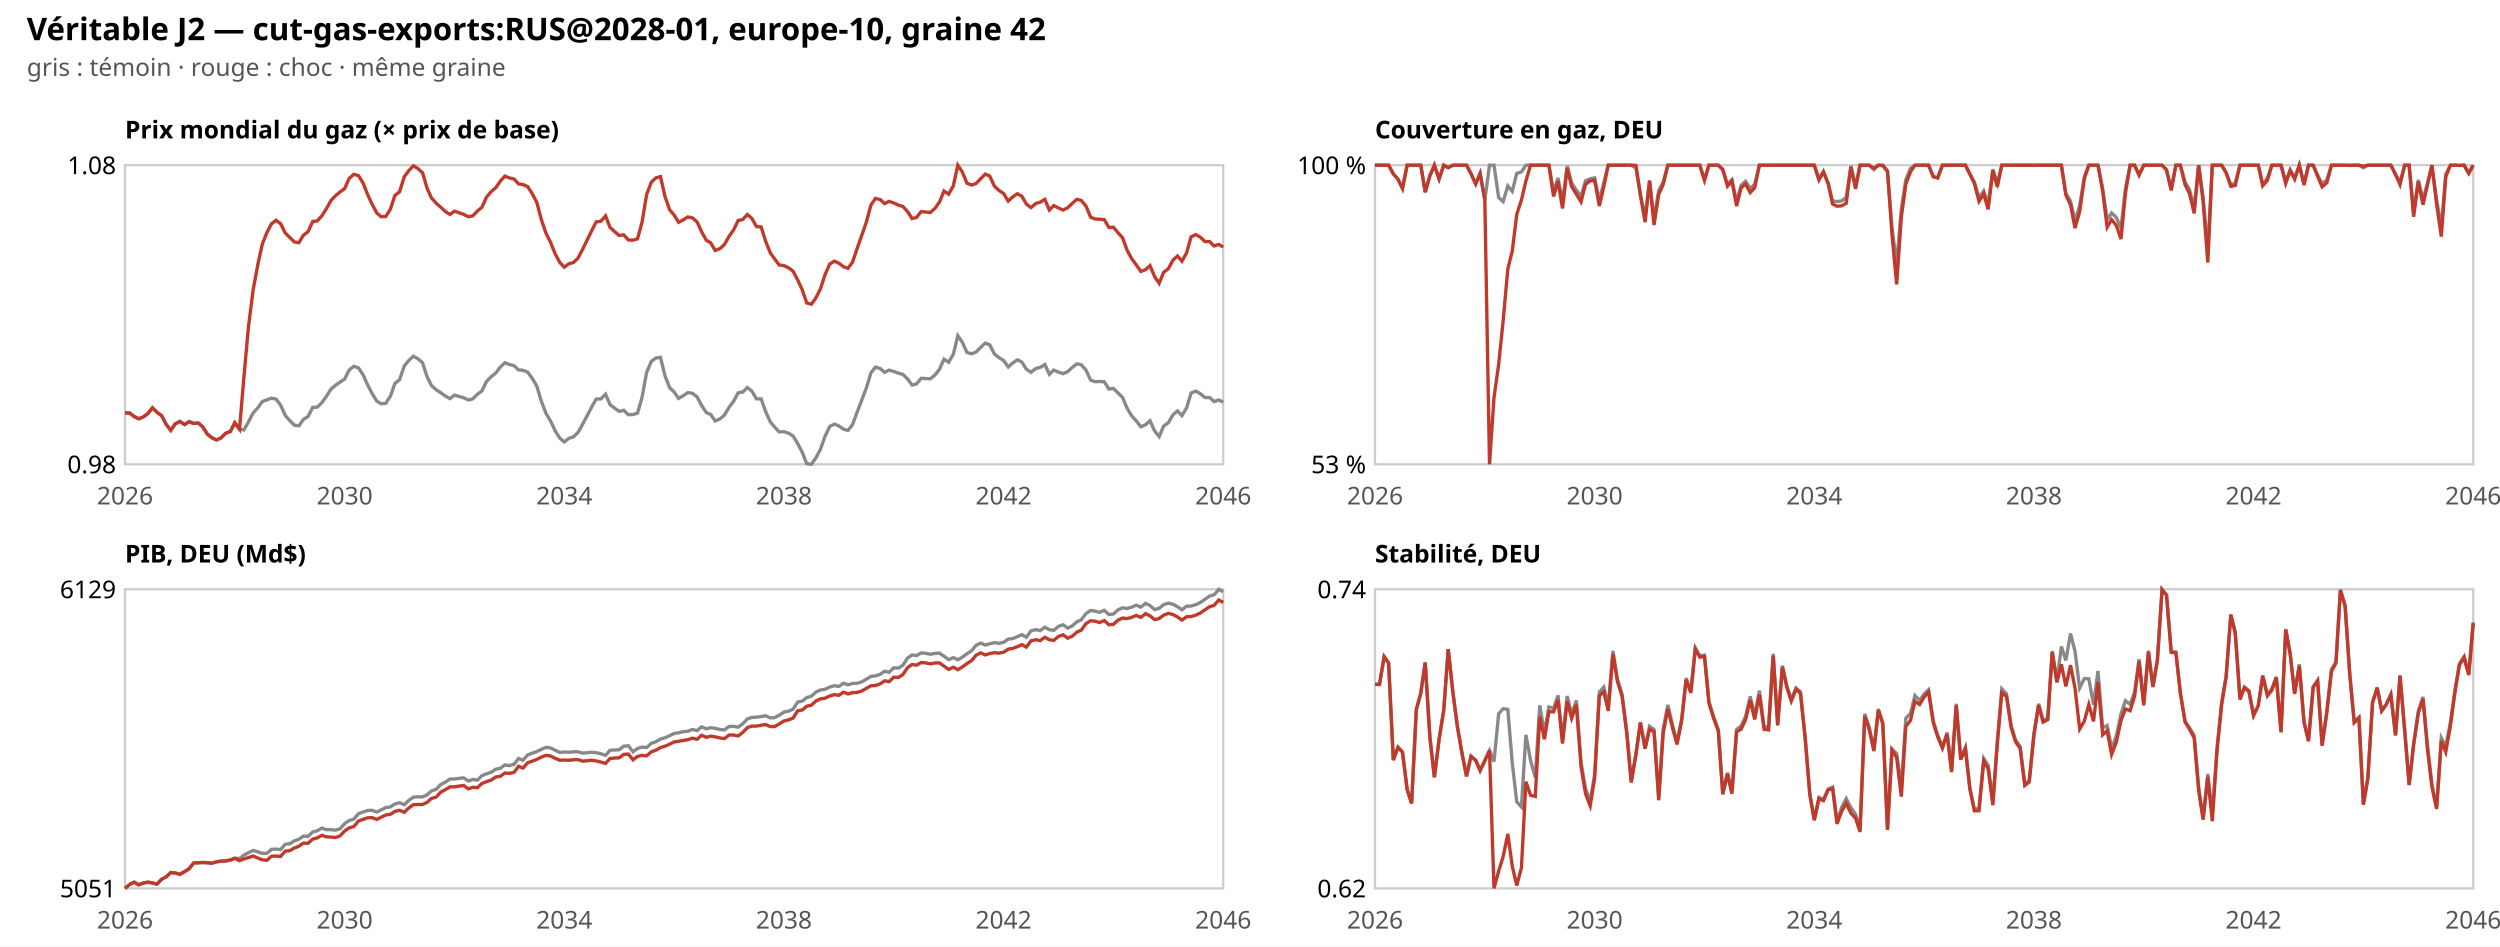
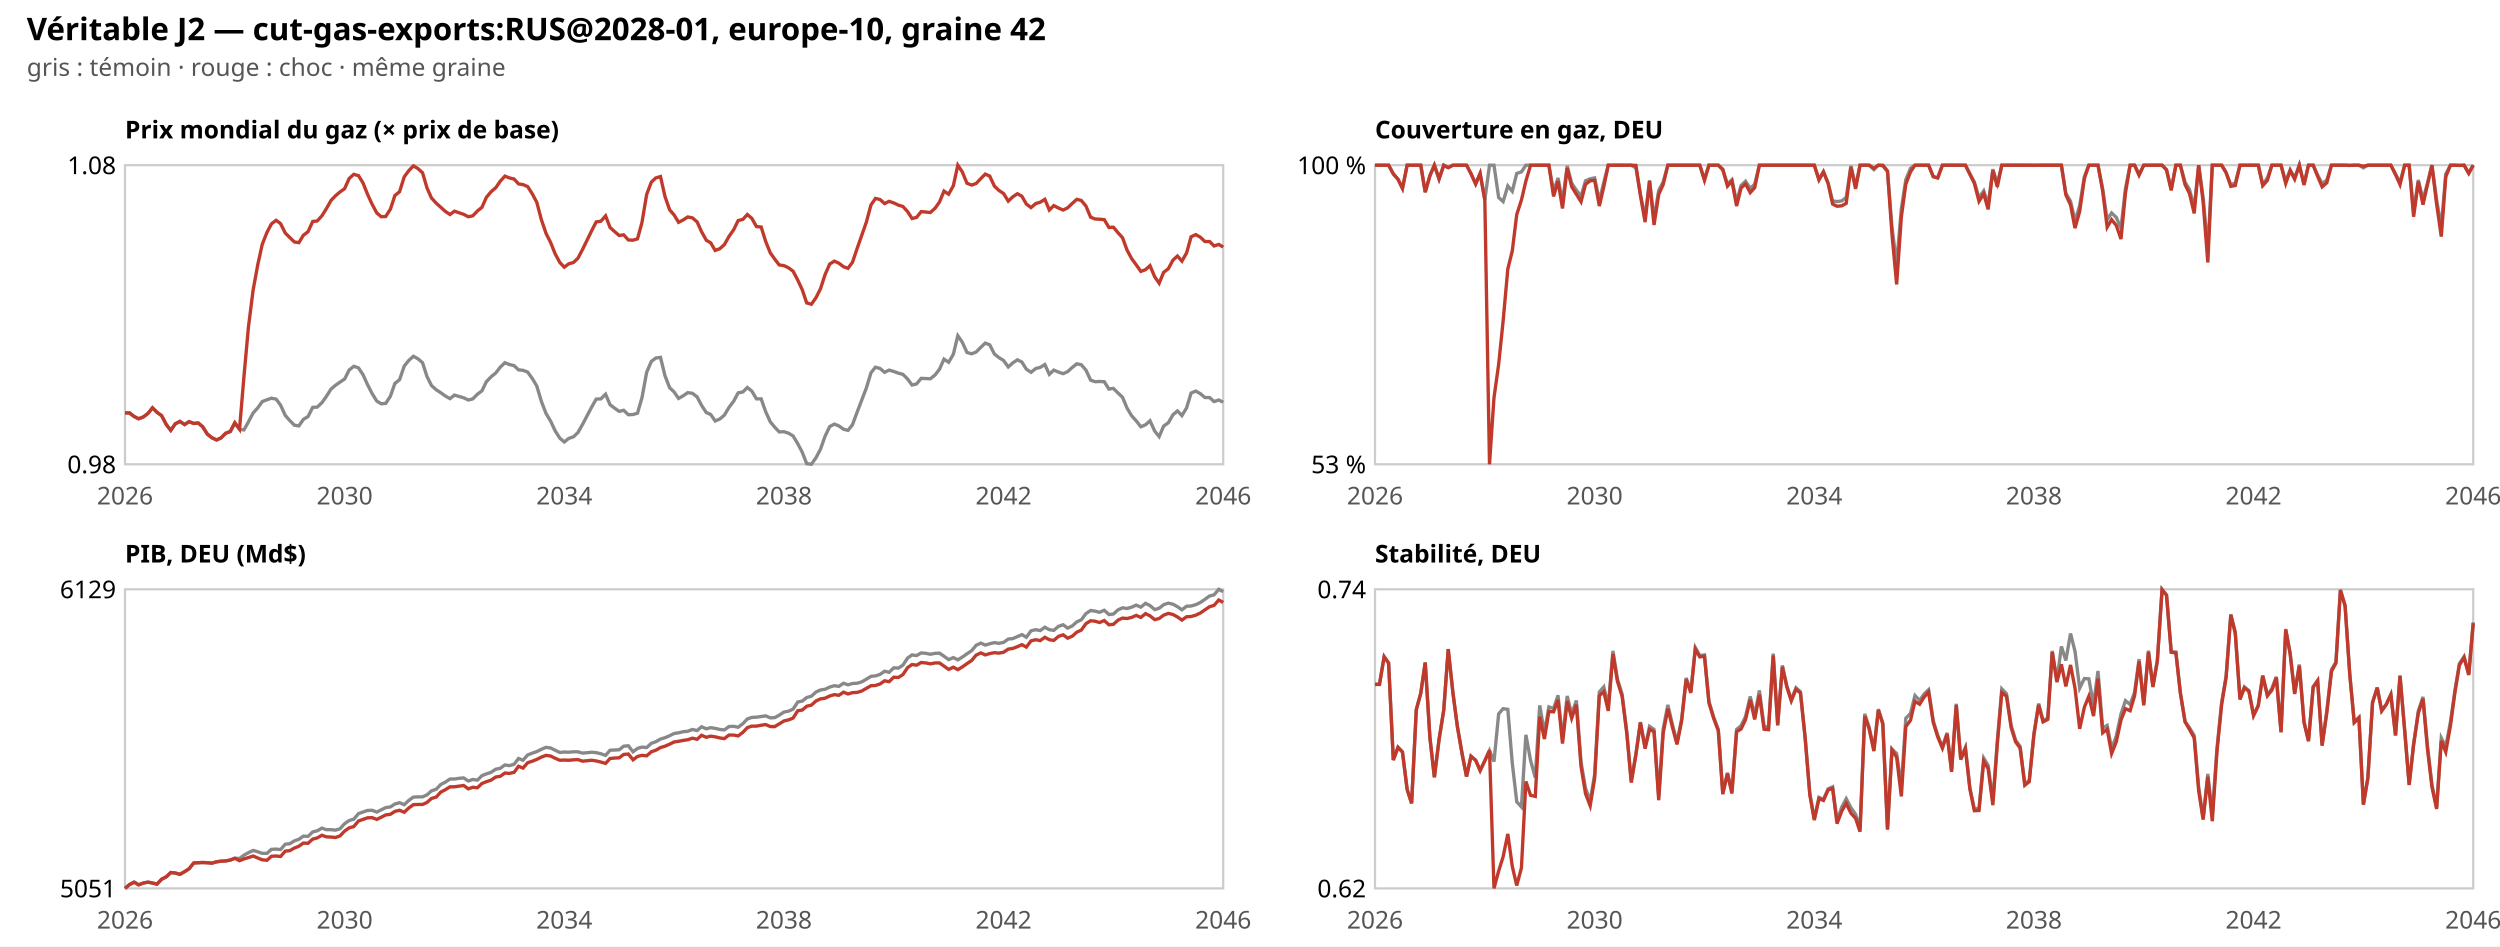
<svg xmlns="http://www.w3.org/2000/svg" width="1120" height="424" font-family="sans-serif" font-size="11">
  <rect width="100%" height="100%" fill="#ffffff" />
  <text x="12" y="18" font-size="14" font-weight="bold">Véritable J2 — cut-gas-exports:RUS@2028-01, europe-10, graine 42</text>
  <text x="12" y="34" fill="#555">gris : témoin · rouge : choc · même graine</text>
  <text x="56" y="62" font-weight="bold">Prix mondial du gaz (× prix de base)</text>
  <rect x="56" y="74" width="492" height="134" fill="none" stroke="#ccc" />
  <text x="52" y="78" text-anchor="end">1.08</text>
  <text x="52" y="212" text-anchor="end">0.98</text>
  <text x="56" y="226" text-anchor="middle" fill="#555">2026</text>
  <text x="154.4" y="226" text-anchor="middle" fill="#555">2030</text>
  <text x="252.8" y="226" text-anchor="middle" fill="#555">2034</text>
  <text x="351.2" y="226" text-anchor="middle" fill="#555">2038</text>
  <text x="449.6" y="226" text-anchor="middle" fill="#555">2042</text>
  <text x="548" y="226" text-anchor="middle" fill="#555">2046</text>
  <path d="M56.0,185.0L58.0,185.0L60.1,186.6L62.1,187.6L64.2,186.8L66.3,185.2L68.3,182.7L70.3,184.7L72.4,186.2L74.5,190.2L76.5,192.8L78.5,189.9L80.6,188.8L82.7,190.2L84.7,188.9L86.8,189.7L88.8,189.5L90.8,191.2L92.9,194.5L94.9,196.1L97.0,197.1L99.0,196.2L101.1,194.1L103.2,193.3L105.2,189.4L107.3,192.3L109.3,192.6L111.3,189.0L113.4,185.0L115.5,182.7L117.5,179.9L119.6,179.1L121.6,178.4L123.7,178.8L125.7,181.5L127.8,186.1L129.8,188.4L131.9,190.5L133.9,190.8L135.9,187.9L138.0,186.6L140.1,182.5L142.1,182.4L144.2,180.4L146.2,177.6L148.3,174.3L150.3,172.6L152.3,171.2L154.4,169.8L156.4,165.8L158.5,164.1L160.6,164.8L162.6,167.8L164.6,172.2L166.7,176.3L168.8,179.7L170.8,180.9L172.8,180.7L174.9,177.5L176.9,171.8L179.0,170.1L181.1,164.0L183.1,161.5L185.2,159.6L187.2,160.7L189.3,162.5L191.3,168.7L193.3,172.7L195.4,174.6L197.4,175.9L199.5,177.4L201.6,178.6L203.6,177.0L205.6,177.6L207.7,178.2L209.8,179.2L211.8,178.7L213.9,176.6L215.9,175.1L217.9,171.0L220.0,168.8L222.1,167.1L224.1,164.5L226.2,162.5L228.2,163.3L230.3,163.8L232.3,165.7L234.3,165.9L236.4,166.7L238.5,169.6L240.5,173.0L242.5,179.7L244.6,185.2L246.7,188.7L248.7,193.0L250.8,196.3L252.8,198.0L254.8,196.4L256.9,195.7L258.9,193.8L261.0,190.1L263.1,186.1L265.1,182.3L267.1,178.8L269.2,178.7L271.3,176.6L273.3,181.3L275.4,182.9L277.4,184.3L279.4,183.8L281.5,185.8L283.6,185.7L285.6,185.1L287.6,178.2L289.7,166.8L291.8,161.9L293.8,160.4L295.9,160.1L297.9,168.3L300.0,173.7L302.0,175.6L304.0,178.5L306.1,177.3L308.1,175.9L310.2,176.2L312.3,177.8L314.3,181.6L316.4,184.8L318.4,185.7L320.4,188.6L322.5,187.7L324.5,186.0L326.6,182.5L328.7,179.7L330.7,176.0L332.8,175.6L334.8,173.6L336.8,175.2L338.9,178.7L341.0,178.7L343.0,184.4L345.1,189.0L347.1,191.4L349.1,193.5L351.2,193.4L353.3,194.1L355.3,195.3L357.4,198.8L359.4,202.6L361.4,207.7L363.5,208.0L365.6,205.0L367.6,201.2L369.6,195.5L371.7,191.1L373.8,190.0L375.8,190.8L377.9,192.3L379.9,192.8L381.9,190.3L384.0,184.6L386.0,179.4L388.1,173.9L390.2,167.0L392.2,164.5L394.3,165.1L396.3,166.8L398.3,165.8L400.4,166.4L402.5,167.2L404.5,167.7L406.6,169.8L408.6,172.5L410.6,172.0L412.7,169.5L414.8,169.6L416.8,169.7L418.9,168.0L420.9,165.4L422.9,160.9L425.0,162.3L427.1,158.7L429.1,150.4L431.1,153.3L433.2,157.9L435.3,158.5L437.3,157.7L439.4,155.6L441.4,153.7L443.4,154.5L445.5,158.6L447.5,160.2L449.6,161.5L451.7,164.4L453.7,162.6L455.8,161.2L457.8,162.2L459.8,165.4L461.9,166.8L464.0,165.1L466.0,164.6L468.1,163.3L470.1,167.7L472.1,165.8L474.2,166.7L476.3,167.4L478.3,166.5L480.4,164.6L482.4,163.0L484.4,163.4L486.5,165.8L488.6,170.3L490.6,171.0L492.6,170.9L494.7,171.0L496.8,174.3L498.8,174.0L500.9,176.1L502.9,178.0L504.9,182.8L507.0,186.3L509.0,188.5L511.1,191.2L513.2,190.3L515.2,188.5L517.3,193.1L519.3,195.6L521.3,190.9L523.4,189.4L525.5,185.8L527.5,184.1L529.5,186.2L531.6,182.7L533.6,176.1L535.7,175.2L537.8,176.4L539.8,178.1L541.9,178.1L543.9,179.9L546.0,179.2L548.0,180.2" fill="none" stroke="#888" stroke-width="1.5" />
  <path d="M56.0,185.0L58.0,185.0L60.1,186.6L62.1,187.6L64.2,186.8L66.3,185.2L68.3,182.7L70.3,184.7L72.4,186.2L74.5,190.2L76.5,192.8L78.5,189.9L80.6,188.8L82.7,190.2L84.7,188.9L86.8,189.7L88.8,189.5L90.8,191.2L92.9,194.5L94.9,196.1L97.0,197.1L99.0,196.2L101.1,194.1L103.2,193.3L105.2,189.4L107.3,192.3L109.3,168.6L111.3,146.5L113.4,129.9L115.5,118.5L117.5,109.4L119.6,104.1L121.6,100.3L123.7,98.7L125.7,100.2L127.8,104.4L129.8,106.4L131.9,108.4L133.9,108.7L135.9,105.4L138.0,103.8L140.1,99.2L142.1,99.0L144.2,96.7L146.2,93.5L148.3,89.8L150.3,87.7L152.3,86.0L154.4,84.5L156.4,80.0L158.5,78.1L160.6,78.7L162.6,81.9L164.6,86.9L166.7,91.5L168.8,95.4L170.8,97.1L172.8,97.0L174.9,93.7L176.9,87.6L179.0,85.9L181.1,79.2L183.1,76.5L185.2,74.3L187.2,75.5L189.3,77.4L191.3,84.2L193.3,88.7L195.4,91.0L197.4,92.8L199.5,94.7L201.6,96.1L203.6,94.6L205.6,95.3L207.7,96.0L209.8,97.1L211.8,96.7L213.9,94.5L215.9,92.9L217.9,88.4L220.0,85.9L222.1,84.1L224.1,81.2L226.2,78.9L228.2,79.7L230.3,80.2L232.3,82.4L234.3,82.7L236.4,83.6L238.5,86.9L240.5,90.7L242.5,98.3L244.6,104.5L246.7,108.7L248.7,113.7L250.8,117.6L252.8,119.7L254.8,118.2L256.9,117.6L258.9,115.7L261.0,111.7L263.1,107.4L265.1,103.3L267.1,99.4L269.2,99.1L271.3,96.7L273.3,101.9L275.4,103.8L277.4,105.5L279.4,105.2L281.5,107.5L283.6,107.6L285.6,107.0L287.6,99.7L289.7,87.1L291.8,81.6L293.8,79.7L295.9,79.1L297.9,88.0L300.0,94.0L302.0,96.3L304.0,99.6L306.1,98.5L308.1,97.2L310.2,97.6L312.3,99.4L314.3,103.8L316.4,107.6L318.4,108.8L320.4,112.2L322.5,111.4L324.5,109.6L326.6,105.9L328.7,102.9L330.7,98.8L332.8,98.3L334.8,96.1L336.8,97.8L338.9,101.5L341.0,101.7L343.0,108.1L345.1,113.3L347.1,116.1L349.1,118.7L351.2,119.0L353.3,120.0L355.3,121.5L357.4,125.5L359.4,129.8L361.4,135.7L363.5,136.3L365.6,133.3L367.6,129.3L369.6,123.1L371.7,118.3L373.8,117.0L375.8,117.9L377.9,119.5L379.9,120.2L381.9,117.5L384.0,111.3L386.0,105.6L388.1,99.6L390.2,91.8L392.2,88.9L394.3,89.4L396.3,91.2L398.3,90.2L400.4,90.9L402.5,91.9L404.5,92.5L406.6,94.8L408.6,97.9L410.6,97.4L412.7,94.8L414.8,95.0L416.8,95.2L418.9,93.3L420.9,90.5L422.9,85.6L425.0,87.0L427.1,83.2L429.1,74.0L431.1,77.0L433.2,82.1L435.3,82.9L437.3,82.2L439.4,80.0L441.4,78.0L443.4,78.9L445.5,83.4L447.5,85.3L449.6,86.7L451.7,90.1L453.7,88.2L455.8,86.8L457.8,87.9L459.8,91.4L461.9,93.0L464.0,91.2L466.0,90.6L468.1,89.3L470.1,94.1L472.1,92.1L474.2,93.2L476.3,94.1L478.3,93.1L480.4,91.1L482.4,89.3L484.4,89.8L486.5,92.3L488.6,97.3L490.6,98.1L492.6,98.2L494.7,98.4L496.8,101.9L498.8,101.8L500.9,104.3L502.9,106.5L504.9,112.0L507.0,115.9L509.0,118.6L511.1,121.6L513.2,120.8L515.2,119.0L517.3,124.0L519.3,126.9L521.3,122.0L523.4,120.4L525.5,116.5L527.5,114.7L529.5,117.0L531.6,113.3L533.6,106.1L535.7,105.1L537.8,106.3L539.8,108.2L541.9,108.2L543.9,110.2L546.0,109.5L548.0,110.7" fill="none" stroke="#c0392b" stroke-width="1.5" />
  <text x="616" y="62" font-weight="bold">Couverture en gaz, DEU</text>
  <rect x="616" y="74" width="492" height="134" fill="none" stroke="#ccc" />
  <text x="612" y="78" text-anchor="end">100 %</text>
  <text x="612" y="212" text-anchor="end">53 %</text>
  <text x="616" y="226" text-anchor="middle" fill="#555">2026</text>
  <text x="714.4" y="226" text-anchor="middle" fill="#555">2030</text>
  <text x="812.8" y="226" text-anchor="middle" fill="#555">2034</text>
  <text x="911.2" y="226" text-anchor="middle" fill="#555">2038</text>
  <text x="1009.6" y="226" text-anchor="middle" fill="#555">2042</text>
  <text x="1108" y="226" text-anchor="middle" fill="#555">2046</text>
  <path d="M616.0,74.0L618.0,74.0L620.1,74.0L622.1,74.0L624.2,77.9L626.3,80.3L628.3,84.4L630.4,74.0L632.4,74.0L634.5,74.0L636.5,74.0L638.5,86.1L640.6,78.7L642.6,74.0L644.7,80.2L646.8,74.0L648.8,75.1L650.9,74.0L652.9,74.0L655.0,74.0L657.0,74.0L659.0,77.8L661.1,82.4L663.1,77.7L665.2,89.6L667.3,74.0L669.3,74.0L671.4,88.5L673.4,90.3L675.5,83.3L677.5,85.7L679.5,77.7L681.6,77.0L683.6,74.0L685.7,74.0L687.8,74.0L689.8,74.0L691.9,74.0L693.9,74.0L696.0,85.8L698.0,79.7L700.0,90.5L702.1,74.3L704.1,82.0L706.2,85.2L708.3,87.9L710.3,81.0L712.4,80.1L714.4,79.7L716.5,89.9L718.5,81.7L720.5,74.0L722.6,74.0L724.6,74.0L726.7,74.0L728.8,74.0L730.8,74.0L732.9,75.3L734.9,87.0L737.0,97.3L739.0,80.8L741.0,98.1L743.1,85.3L745.1,81.5L747.2,74.0L749.3,74.0L751.3,74.0L753.4,74.0L755.4,74.0L757.5,74.0L759.5,74.0L761.5,74.0L763.6,80.3L765.6,74.0L767.7,74.0L769.8,74.0L771.8,76.2L773.9,82.4L775.9,80.5L778.0,90.4L780.0,83.1L782.0,81.2L784.1,84.4L786.1,82.5L788.2,74.0L790.3,74.0L792.3,74.0L794.4,74.0L796.4,74.0L798.5,74.0L800.5,74.0L802.5,74.0L804.6,74.0L806.6,74.0L808.7,74.0L810.8,74.0L812.8,74.0L814.9,80.6L816.9,77.1L819.0,82.0L821.0,90.0L823.0,90.3L825.1,90.0L827.1,88.4L829.2,74.3L831.3,83.4L833.3,74.0L835.4,74.0L837.4,74.0L839.5,76.0L841.5,74.0L843.5,74.3L845.6,76.9L847.6,101.7L849.7,118.4L851.8,93.5L853.8,80.5L855.9,75.4L857.9,74.0L860.0,74.0L862.0,74.0L864.0,74.0L866.1,79.2L868.1,79.7L870.2,74.0L872.3,74.0L874.3,74.0L876.4,74.0L878.4,74.0L880.5,74.0L882.5,77.8L884.5,81.5L886.6,88.6L888.7,85.5L890.7,91.5L892.8,75.8L894.8,82.3L896.8,74.0L898.9,74.0L901.0,74.0L903.0,74.0L905.0,74.0L907.1,74.0L909.1,74.0L911.2,74.1L913.3,74.0L915.3,74.0L917.4,74.0L919.4,74.0L921.5,74.0L923.5,74.0L925.5,86.6L927.6,90.1L929.6,98.9L931.7,92.1L933.8,79.1L935.8,74.0L937.9,74.0L939.9,74.0L942.0,84.6L944.0,98.4L946.0,95.4L948.1,97.4L950.2,102.2L952.2,84.4L954.3,74.0L956.3,74.0L958.3,78.2L960.4,74.0L962.5,74.0L964.5,74.0L966.5,74.0L968.6,74.0L970.6,76.1L972.7,84.7L974.8,74.0L976.8,74.0L978.9,81.6L980.9,84.9L983.0,92.9L985.0,74.0L987.0,88.5L989.1,111.8L991.1,74.0L993.2,74.0L995.3,74.0L997.3,77.5L999.4,82.7L1001.4,82.0L1003.5,74.0L1005.5,74.0L1007.5,74.0L1009.6,74.0L1011.7,74.0L1013.7,82.6L1015.8,79.7L1017.8,74.0L1019.8,74.0L1021.9,74.0L1024.0,81.3L1026.0,76.1L1028.0,79.6L1030.1,74.0L1032.2,82.4L1034.2,74.0L1036.3,74.0L1038.3,78.4L1040.3,82.2L1042.4,80.7L1044.5,74.0L1046.5,74.0L1048.5,74.0L1050.6,74.0L1052.7,74.1L1054.7,74.0L1056.8,74.0L1058.8,75.2L1060.8,74.0L1062.9,74.0L1065.0,74.0L1067.0,74.0L1069.0,74.0L1071.1,74.0L1073.2,78.0L1075.2,81.7L1077.3,74.0L1079.3,74.0L1081.3,94.8L1083.4,80.6L1085.5,89.4L1087.5,82.0L1089.5,74.0L1091.6,89.5L1093.7,101.9L1095.7,78.0L1097.8,74.0L1099.8,74.0L1101.8,74.1L1103.9,74.0L1106.0,77.5L1108.0,74.0" fill="none" stroke="#888" stroke-width="1.5" />
  <path d="M616.0,74.0L618.0,74.0L620.1,74.0L622.1,74.0L624.2,77.9L626.3,80.3L628.3,84.4L630.4,74.0L632.4,74.0L634.5,74.0L636.5,74.0L638.5,86.1L640.6,78.7L642.6,74.0L644.7,80.2L646.8,74.0L648.8,75.1L650.9,74.0L652.9,74.0L655.0,74.0L657.0,74.0L659.0,77.8L661.1,82.4L663.1,77.7L665.2,89.6L667.3,208.0L669.3,178.2L671.4,163.2L673.4,143.8L675.5,120.5L677.5,112.4L679.5,96.1L681.6,89.6L683.6,81.1L685.7,74.0L687.8,74.0L689.8,74.0L691.9,74.0L693.9,74.0L696.0,88.0L698.0,81.1L700.0,93.4L702.1,75.3L704.1,83.6L706.2,87.0L708.3,90.4L710.3,82.6L712.4,81.0L714.4,80.8L716.5,92.3L718.5,83.6L720.5,74.0L722.6,74.0L724.6,74.0L726.7,74.0L728.8,74.0L730.8,74.0L732.9,74.1L734.9,87.5L737.0,99.5L739.0,81.1L741.0,100.8L743.1,87.1L745.1,82.7L747.2,74.0L749.3,74.0L751.3,74.0L753.4,74.0L755.4,74.0L757.5,74.0L759.5,74.0L761.5,74.0L763.6,80.8L765.6,74.0L767.7,74.0L769.8,74.0L771.8,75.8L773.9,83.4L775.9,81.1L778.0,92.3L780.0,84.2L782.0,82.4L784.1,86.3L786.1,84.1L788.2,74.0L790.3,74.0L792.3,74.0L794.4,74.0L796.4,74.0L798.5,74.0L800.5,74.0L802.5,74.0L804.6,74.0L806.6,74.0L808.7,74.0L810.8,74.0L812.8,74.0L814.9,80.5L816.9,76.9L819.0,82.2L821.0,91.4L823.0,92.4L825.1,92.2L827.1,91.1L829.2,74.8L831.3,84.6L833.3,74.0L835.4,74.0L837.4,74.0L839.5,75.4L841.5,74.0L843.5,74.0L845.6,76.6L847.6,104.9L849.7,127.4L851.8,97.2L853.8,82.5L855.9,77.0L857.9,74.0L860.0,74.0L862.0,74.0L864.0,74.0L866.1,79.1L868.1,79.7L870.2,74.0L872.3,74.0L874.3,74.0L876.4,74.0L878.4,74.0L880.5,74.0L882.5,78.1L884.5,82.1L886.6,90.2L888.7,86.8L890.7,93.8L892.8,76.4L894.8,83.7L896.8,74.0L898.9,74.0L901.0,74.0L903.0,74.0L905.0,74.0L907.1,74.0L909.1,74.0L911.2,74.0L913.3,74.0L915.3,74.0L917.4,74.0L919.4,74.0L921.5,74.0L923.5,74.0L925.5,87.3L927.6,91.8L929.6,102.2L931.7,94.7L933.8,80.0L935.8,74.0L937.9,74.0L939.9,74.0L942.0,85.6L944.0,101.8L946.0,98.4L948.1,101.0L950.2,107.1L952.2,86.5L954.3,74.0L956.3,74.0L958.3,78.5L960.4,74.0L962.5,74.0L964.5,74.0L966.5,74.0L968.6,74.0L970.6,76.1L972.7,85.3L974.8,74.0L976.8,74.0L978.9,82.7L980.9,86.7L983.0,95.6L985.0,74.0L987.0,90.4L989.1,117.6L991.1,74.0L993.2,74.0L995.3,74.0L997.3,77.3L999.4,83.5L1001.4,83.1L1003.5,74.0L1005.5,74.0L1007.5,74.0L1009.6,74.0L1011.7,74.0L1013.7,83.2L1015.8,80.8L1017.8,74.0L1019.8,74.0L1021.9,74.0L1024.0,82.2L1026.0,76.4L1028.0,80.3L1030.1,74.0L1032.2,82.9L1034.2,74.0L1036.3,74.0L1038.3,79.0L1040.3,83.7L1042.4,81.9L1044.5,74.0L1046.5,74.0L1048.5,74.0L1050.6,74.0L1052.7,74.1L1054.7,74.0L1056.8,74.0L1058.8,74.5L1060.8,74.0L1062.9,74.0L1065.0,74.0L1067.0,74.0L1069.0,74.0L1071.1,74.0L1073.2,78.2L1075.2,82.7L1077.3,74.0L1079.3,74.0L1081.3,97.1L1083.4,81.4L1085.5,91.7L1087.5,82.8L1089.5,74.0L1091.6,91.4L1093.7,106.0L1095.7,79.2L1097.8,74.0L1099.8,74.0L1101.8,74.1L1103.9,74.0L1106.0,77.7L1108.0,74.0" fill="none" stroke="#c0392b" stroke-width="1.5" />
  <text x="56" y="252" font-weight="bold">PIB, DEU (Md$)</text>
  <rect x="56" y="264" width="492" height="134" fill="none" stroke="#ccc" />
  <text x="52" y="268" text-anchor="end">6129</text>
  <text x="52" y="402" text-anchor="end">5051</text>
  <text x="56" y="416" text-anchor="middle" fill="#555">2026</text>
  <text x="154.4" y="416" text-anchor="middle" fill="#555">2030</text>
  <text x="252.8" y="416" text-anchor="middle" fill="#555">2034</text>
  <text x="351.2" y="416" text-anchor="middle" fill="#555">2038</text>
  <text x="449.6" y="416" text-anchor="middle" fill="#555">2042</text>
  <text x="548" y="416" text-anchor="middle" fill="#555">2046</text>
  <path d="M56.0,398.0L58.0,396.3L60.1,395.2L62.1,396.4L64.2,395.6L66.3,395.2L68.3,395.6L70.3,396.1L72.4,393.9L74.5,392.8L76.5,390.9L78.5,391.1L80.6,391.7L82.7,390.5L84.7,389.2L86.8,386.6L88.8,386.5L90.8,386.4L92.9,386.5L94.9,386.7L97.0,386.1L99.0,385.8L101.1,385.7L103.2,385.3L105.2,384.5L107.3,384.6L109.3,383.1L111.3,382.0L113.4,381.0L115.5,381.6L117.5,382.3L119.6,382.3L121.6,380.5L123.7,380.4L125.7,380.6L127.8,378.2L129.8,378.0L131.9,376.7L133.9,376.0L135.9,374.6L138.0,374.7L140.1,372.7L142.1,372.2L144.2,371.0L146.2,371.7L148.3,371.7L150.3,371.9L152.3,371.3L154.4,369.0L156.4,367.6L158.5,367.0L160.6,364.5L162.6,363.8L164.6,363.1L166.7,363.0L168.8,363.8L170.8,362.8L172.8,361.8L174.9,361.5L176.9,360.2L179.0,359.6L181.1,360.5L183.1,358.6L185.2,357.1L187.2,357.0L189.3,357.0L191.3,356.1L193.3,354.3L195.4,353.6L197.4,351.5L199.5,350.4L201.6,349.0L203.6,349.0L205.6,348.7L207.7,348.5L209.8,349.9L211.8,349.2L213.9,349.5L215.9,347.5L217.9,346.7L220.0,346.0L222.1,344.6L224.1,344.2L226.2,342.7L228.2,343.0L230.3,342.4L232.3,339.8L234.3,340.6L236.4,338.2L238.5,337.4L240.5,336.7L242.5,335.7L244.6,334.8L246.7,335.1L248.7,336.1L250.8,337.1L252.8,336.9L254.8,337.0L256.9,336.8L258.9,336.8L261.0,337.4L263.1,337.2L265.1,337.0L267.1,337.2L269.2,337.7L271.3,338.4L273.3,336.1L275.4,336.0L277.4,335.9L279.4,334.3L281.5,334.1L283.6,336.8L285.6,335.3L287.6,334.7L289.7,334.9L291.8,333.0L293.8,332.3L295.9,331.1L297.9,330.5L300.0,329.6L302.0,328.6L304.0,328.3L306.1,327.8L308.1,327.6L310.2,326.8L312.3,327.3L314.3,325.6L316.4,326.5L318.4,326.0L320.4,326.3L322.5,326.8L324.5,327.0L326.6,325.5L328.7,325.4L330.7,325.8L332.8,324.2L334.8,322.1L336.8,321.4L338.9,321.3L341.0,321.0L343.0,320.7L345.1,321.6L347.1,321.5L349.1,320.4L351.2,319.0L353.3,318.6L355.3,317.7L357.4,314.5L359.4,314.1L361.4,312.5L363.5,311.9L365.6,310.0L367.6,309.1L369.6,308.8L371.7,307.8L373.8,307.2L375.8,307.5L377.9,306.1L379.9,306.8L381.9,306.2L384.0,306.1L386.0,305.5L388.1,304.3L390.2,303.0L392.2,302.8L394.3,302.1L396.3,300.7L398.3,301.2L400.4,299.2L402.5,299.3L404.5,298.0L406.6,294.8L408.6,293.4L410.6,293.7L412.7,292.5L414.8,292.7L416.8,293.1L418.9,292.7L420.9,292.6L422.9,294.0L425.0,295.5L427.1,294.6L429.1,295.6L431.1,294.4L433.2,292.9L435.3,291.5L437.3,289.1L439.4,288.1L441.4,289.0L443.4,288.4L445.5,287.9L447.5,288.2L449.6,287.8L451.7,286.3L453.7,286.1L455.8,285.2L457.8,284.3L459.8,285.5L461.9,282.6L464.0,282.1L466.0,282.5L468.1,281.0L470.1,282.1L472.1,282.4L474.2,280.6L476.3,279.9L478.3,281.4L480.4,280.4L482.4,278.6L484.4,277.7L486.5,274.9L488.6,273.5L490.6,273.8L492.6,274.3L494.7,273.4L496.8,275.3L498.8,275.1L500.9,273.2L502.9,272.3L504.9,272.6L507.0,272.0L509.0,271.1L511.1,272.0L513.2,270.3L515.2,271.3L517.3,273.1L519.3,272.5L521.3,270.9L523.4,270.2L525.5,270.7L527.5,271.8L529.5,273.2L531.6,271.6L533.6,271.5L535.7,270.9L537.8,269.9L539.8,268.5L541.9,267.0L543.9,266.5L546.0,264.0L548.0,265.1" fill="none" stroke="#888" stroke-width="1.5" />
  <path d="M56.0,398.0L58.0,396.3L60.1,395.2L62.1,396.4L64.2,395.6L66.3,395.2L68.3,395.6L70.3,396.1L72.4,393.9L74.5,392.8L76.5,390.9L78.5,391.1L80.6,391.7L82.7,390.5L84.7,389.2L86.8,386.6L88.8,386.5L90.8,386.4L92.9,386.5L94.9,386.7L97.0,386.1L99.0,385.8L101.1,385.7L103.2,385.3L105.2,384.5L107.3,385.6L109.3,384.8L111.3,384.2L113.4,383.5L115.5,384.4L117.5,385.2L119.6,385.4L121.6,383.6L123.7,383.5L125.7,383.7L127.8,381.3L129.8,381.1L131.9,379.9L133.9,379.1L135.9,377.7L138.0,377.8L140.1,375.9L142.1,375.4L144.2,374.2L146.2,374.9L148.3,375.0L150.3,375.2L152.3,374.5L154.4,372.3L156.4,370.9L158.5,370.3L160.6,367.8L162.6,367.1L164.6,366.4L166.7,366.3L168.8,367.1L170.8,366.1L172.8,365.1L174.9,364.8L176.9,363.5L179.0,363.0L181.1,363.9L183.1,362.0L185.2,360.5L187.2,360.4L189.3,360.4L191.3,359.5L193.3,357.7L195.4,357.1L197.4,354.9L199.5,353.8L201.6,352.5L203.6,352.5L205.6,352.2L207.7,351.9L209.8,353.4L211.8,352.7L213.9,352.9L215.9,351.0L217.9,350.2L220.0,349.5L222.1,348.1L224.1,347.8L226.2,346.3L228.2,346.5L230.3,346.0L232.3,343.3L234.3,344.1L236.4,341.7L238.5,341.0L240.5,340.2L242.5,339.2L244.6,338.4L246.7,338.7L248.7,339.7L250.8,340.6L252.8,340.5L254.8,340.6L256.9,340.4L258.9,340.3L261.0,341.0L263.1,340.8L265.1,340.6L267.1,340.9L269.2,341.4L271.3,342.0L273.3,339.8L275.4,339.6L277.4,339.5L279.4,338.0L281.5,337.8L283.6,340.4L285.6,338.9L287.6,338.4L289.7,338.6L291.8,336.8L293.8,336.1L295.9,334.9L297.9,334.3L300.0,333.4L302.0,332.4L304.0,332.1L306.1,331.7L308.1,331.4L310.2,330.7L312.3,331.2L314.3,329.4L316.4,330.3L318.4,329.8L320.4,330.1L322.5,330.6L324.5,330.9L326.6,329.3L328.7,329.3L330.7,329.7L332.8,328.1L334.8,326.0L336.8,325.3L338.9,325.3L341.0,324.9L343.0,324.6L345.1,325.5L347.1,325.5L349.1,324.3L351.2,323.0L353.3,322.5L355.3,321.7L357.4,318.4L359.4,318.1L361.4,316.4L363.5,315.9L365.6,314.0L367.6,313.1L369.6,312.8L371.7,311.8L373.8,311.2L375.8,311.5L377.9,310.1L379.9,310.9L381.9,310.3L384.0,310.2L386.0,309.6L388.1,308.4L390.2,307.2L392.2,307.1L394.3,306.4L396.3,305.0L398.3,305.4L400.4,303.4L402.5,303.5L404.5,302.2L406.6,299.1L408.6,297.7L410.6,298.0L412.7,296.8L414.8,297.0L416.8,297.4L418.9,297.0L420.9,297.0L422.9,298.4L425.0,299.9L427.1,298.9L429.1,300.0L431.1,298.8L433.2,297.3L435.3,295.9L437.3,293.5L439.4,292.5L441.4,293.4L443.4,292.8L445.5,292.4L447.5,292.6L449.6,292.2L451.7,290.8L453.7,290.5L455.8,289.7L457.8,288.8L459.8,289.9L461.9,287.1L464.0,286.6L466.0,287.0L468.1,285.5L470.1,286.6L472.1,286.9L474.2,285.1L476.3,284.4L478.3,285.9L480.4,285.0L482.4,283.2L484.4,282.3L486.5,279.4L488.6,278.1L490.6,278.3L492.6,278.9L494.7,278.0L496.8,279.9L498.8,279.7L500.9,277.8L502.9,276.9L504.9,277.1L507.0,276.6L509.0,275.7L511.1,276.6L513.2,274.9L515.2,275.9L517.3,277.6L519.3,277.1L521.3,275.6L523.4,274.8L525.5,275.3L527.5,276.4L529.5,277.8L531.6,276.3L533.6,276.2L535.7,275.6L537.8,274.6L539.8,273.2L541.9,271.8L543.9,271.2L546.0,268.8L548.0,269.9" fill="none" stroke="#c0392b" stroke-width="1.5" />
  <text x="616" y="252" font-weight="bold">Stabilité, DEU</text>
  <rect x="616" y="264" width="492" height="134" fill="none" stroke="#ccc" />
  <text x="612" y="268" text-anchor="end">0.74</text>
  <text x="612" y="402" text-anchor="end">0.62</text>
  <text x="616" y="416" text-anchor="middle" fill="#555">2026</text>
  <text x="714.4" y="416" text-anchor="middle" fill="#555">2030</text>
  <text x="812.8" y="416" text-anchor="middle" fill="#555">2034</text>
  <text x="911.2" y="416" text-anchor="middle" fill="#555">2038</text>
  <text x="1009.6" y="416" text-anchor="middle" fill="#555">2042</text>
  <text x="1108" y="416" text-anchor="middle" fill="#555">2046</text>
-   <path d="M616.0,306.6L618.0,306.6L620.1,294.2L622.1,297.1L624.2,340.5L626.3,334.8L628.3,336.9L630.4,353.7L632.4,359.9L634.5,317.9L636.5,310.6L638.5,296.8L640.6,330.5L642.6,348.2L644.7,331.3L646.8,318.1L648.8,290.8L650.9,310.3L652.9,325.5L655.0,337.6L657.0,347.8L659.0,338.8L661.1,340.6L663.1,345.2L665.2,340.8L667.3,336.2L669.3,341.2L671.4,319.8L673.4,317.5L675.5,317.8L677.5,341.9L679.5,359.2L681.6,361.5L683.6,329.2L685.7,340.7L687.8,348.4L689.8,316.0L691.9,328.2L693.9,316.7L696.0,317.4L698.0,311.5L700.0,331.3L702.1,311.8L704.1,319.9L706.2,313.8L708.3,341.4L710.3,353.2L712.4,358.9L714.4,346.9L716.5,310.0L718.5,307.8L720.5,316.4L722.6,291.6L724.6,304.2L726.7,311.1L728.8,327.8L730.8,349.9L732.9,337.5L734.9,323.6L737.0,334.9L739.0,325.4L741.0,326.8L743.1,356.6L745.1,326.6L747.2,315.8L749.3,324.9L751.3,332.5L753.4,322.0L755.4,303.8L757.5,309.7L759.5,290.2L761.5,293.8L763.6,293.5L765.6,314.2L767.7,321.1L769.8,326.8L771.8,355.3L773.9,346.2L775.9,354.6L778.0,326.8L780.0,325.2L782.0,321.0L784.1,312.0L786.1,320.5L788.2,309.4L790.3,325.4L792.3,325.9L794.4,292.9L796.4,324.2L798.5,298.2L800.5,307.2L802.5,313.4L804.6,308.2L806.6,309.9L808.7,330.1L810.8,355.5L812.8,366.9L814.9,357.2L816.9,358.1L819.0,353.5L821.0,352.6L823.0,367.8L825.1,361.6L827.1,357.8L829.2,361.8L831.3,364.8L833.3,370.8L835.4,319.8L837.4,325.7L839.5,335.7L841.5,317.6L843.5,323.8L845.6,371.3L847.6,335.6L849.7,337.6L851.8,352.5L853.8,321.8L855.9,319.6L857.9,311.6L860.0,313.8L862.0,310.9L864.0,309.0L866.1,322.9L868.1,329.4L870.2,334.5L872.3,328.2L874.3,345.2L876.4,315.3L878.4,339.7L880.5,334.8L882.5,352.9L884.5,362.5L886.6,362.2L888.7,339.7L890.7,342.9L892.8,358.8L894.8,331.8L896.8,308.6L898.9,310.8L901.0,325.0L903.0,331.6L905.0,334.4L907.1,351.2L909.1,349.6L911.2,328.6L913.3,315.3L915.3,322.8L917.4,321.7L919.4,291.7L921.5,305.0L923.5,289.6L925.5,295.9L927.6,283.8L929.6,291.8L931.7,308.2L933.8,304.0L935.8,304.1L937.9,315.7L939.9,300.6L942.0,326.2L944.0,325.0L946.0,335.2L948.1,329.8L950.2,319.8L952.2,313.9L954.3,315.6L956.3,310.0L958.3,295.3L960.4,315.1L962.5,291.5L964.5,307.4L966.5,295.7L968.6,264.0L970.6,266.5L972.7,292.0L974.8,292.1L976.8,310.3L978.9,323.2L980.9,326.0L983.0,329.5L985.0,352.6L987.0,366.4L989.1,346.7L991.1,365.0L993.2,335.2L995.3,314.6L997.3,302.8L999.4,275.2L1001.4,283.1L1003.5,312.5L1005.5,307.7L1007.5,309.4L1009.6,320.3L1011.7,316.0L1013.7,302.6L1015.8,311.3L1017.8,308.4L1019.8,303.2L1021.9,327.7L1024.0,281.8L1026.0,292.6L1028.0,310.4L1030.1,297.6L1032.2,323.3L1034.2,331.7L1036.3,307.6L1038.3,304.8L1040.3,333.7L1042.4,318.6L1044.5,299.8L1046.5,296.6L1048.5,264.1L1050.6,271.2L1052.7,302.1L1054.7,323.5L1056.8,321.4L1058.8,360.4L1060.8,348.6L1062.9,314.7L1065.0,308.0L1067.0,318.4L1069.0,315.6L1071.1,311.1L1073.2,329.4L1075.2,302.5L1077.3,326.9L1079.3,351.4L1081.3,333.4L1083.4,318.5L1085.5,312.2L1087.5,334.0L1089.5,351.4L1091.6,361.7L1093.7,330.6L1095.7,334.5L1097.8,323.4L1099.8,309.3L1101.8,297.3L1103.9,294.1L1106.0,302.0L1108.0,278.8" fill="none" stroke="#888" stroke-width="1.5" />
-   <path d="M616.0,306.6L618.0,306.6L620.1,294.2L622.1,297.1L624.2,340.5L626.3,334.8L628.3,336.9L630.4,353.7L632.4,359.9L634.5,317.9L636.5,310.6L638.5,296.8L640.6,330.5L642.6,348.2L644.7,331.3L646.8,318.1L648.8,290.8L650.9,310.3L652.9,325.5L655.0,337.6L657.0,347.8L659.0,338.8L661.1,340.6L663.1,345.2L665.2,340.8L667.3,336.2L669.3,398.0L671.4,390.2L673.4,383.8L675.5,373.6L677.5,388.1L679.5,396.7L681.6,388.8L683.6,350.2L685.7,356.3L687.8,356.8L689.8,321.1L691.9,331.2L693.9,318.8L696.0,318.9L698.0,313.5L700.0,333.1L702.1,314.1L704.1,321.8L706.2,315.7L708.3,343.4L710.3,355.5L712.4,361.0L714.4,348.7L716.5,311.7L718.5,309.9L720.5,318.5L722.6,293.0L724.6,305.3L726.7,311.9L728.8,328.6L730.8,350.6L732.9,338.1L734.9,323.7L737.0,335.4L739.0,326.7L741.0,327.8L743.1,358.5L745.1,328.5L747.2,317.5L749.3,326.1L751.3,333.5L753.4,322.8L755.4,304.5L757.5,310.4L759.5,290.8L761.5,294.4L763.6,294.1L765.6,315.0L767.7,321.8L769.8,327.5L771.8,355.9L773.9,346.7L775.9,355.6L778.0,327.8L780.0,326.7L782.0,322.5L784.1,313.6L786.1,322.3L788.2,311.2L790.3,326.7L792.3,327.0L794.4,293.8L796.4,325.0L798.5,298.9L800.5,307.9L802.5,314.1L804.6,308.8L806.6,310.6L808.7,330.7L810.8,356.1L812.8,367.5L814.9,357.8L816.9,358.7L819.0,353.9L821.0,353.2L823.0,369.1L825.1,363.4L827.1,359.9L829.2,364.3L831.3,366.6L833.3,372.7L835.4,321.0L837.4,326.7L839.5,336.5L841.5,318.1L843.5,324.4L845.6,371.8L847.6,336.0L849.7,339.4L851.8,356.9L853.8,325.5L855.9,322.7L857.9,314.2L860.0,315.6L862.0,312.3L864.0,310.0L866.1,323.8L868.1,330.1L870.2,335.2L872.3,328.9L874.3,345.9L876.4,316.0L878.4,340.3L880.5,335.5L882.5,353.5L884.5,363.2L886.6,363.2L888.7,341.0L890.7,344.4L892.8,360.7L894.8,333.3L896.8,310.4L898.9,312.0L901.0,326.0L903.0,332.4L905.0,335.2L907.1,351.9L909.1,350.3L911.2,329.3L913.3,315.9L915.3,323.5L917.4,322.4L919.4,292.3L921.5,305.7L923.5,297.6L925.5,307.5L927.6,298.0L929.6,308.3L931.7,326.6L933.8,323.0L935.8,315.6L937.9,323.2L939.9,305.6L942.0,329.2L944.0,327.3L946.0,338.0L948.1,332.5L950.2,322.8L952.2,317.6L954.3,318.4L956.3,311.8L958.3,296.3L960.4,316.0L962.5,292.1L964.5,307.8L966.5,296.0L968.6,264.2L970.6,266.7L972.7,292.2L974.8,292.5L976.8,310.5L978.9,323.4L980.9,326.7L983.0,330.6L985.0,354.2L987.0,367.2L989.1,348.0L991.1,367.9L993.2,336.7L995.3,315.6L997.3,303.4L999.4,275.5L1001.4,283.8L1003.5,313.4L1005.5,308.2L1007.5,309.7L1009.6,320.6L1011.7,316.2L1013.7,302.8L1015.8,311.7L1017.8,309.2L1019.8,303.6L1021.9,328.1L1024.0,282.1L1026.0,293.1L1028.0,310.9L1030.1,298.3L1032.2,323.6L1034.2,332.1L1036.3,307.9L1038.3,305.0L1040.3,334.1L1042.4,319.4L1044.5,300.8L1046.5,297.1L1048.5,264.5L1050.6,271.5L1052.7,302.3L1054.7,323.7L1056.8,321.6L1058.8,360.5L1060.8,348.5L1062.9,314.7L1065.0,308.1L1067.0,318.5L1069.0,315.7L1071.1,311.2L1073.2,329.5L1075.2,302.8L1077.3,327.5L1079.3,351.7L1081.3,333.6L1083.4,319.5L1085.5,313.1L1087.5,335.5L1089.5,352.5L1091.6,362.4L1093.7,331.9L1095.7,336.9L1097.8,325.1L1099.8,310.3L1101.8,298.0L1103.9,294.6L1106.0,302.4L1108.0,279.2" fill="none" stroke="#c0392b" stroke-width="1.5" />
+   <path d="M616.0,306.6L618.0,306.6L620.1,294.2L622.1,297.1L624.2,340.5L626.3,334.8L628.3,336.9L630.4,353.7L632.4,359.9L634.5,317.9L636.5,310.6L638.5,296.8L640.6,330.5L642.6,348.2L644.7,331.3L646.8,318.1L648.8,290.8L650.9,310.3L652.9,325.5L655.0,337.6L657.0,347.9L659.0,338.8L661.1,340.6L663.1,345.2L665.2,340.8L667.3,336.2L669.3,341.2L671.4,319.8L673.4,317.5L675.5,317.8L677.5,341.9L679.5,359.2L681.6,361.5L683.6,329.2L685.7,340.7L687.8,348.4L689.8,316.0L691.9,328.2L693.9,316.7L696.0,317.4L698.0,311.5L700.0,331.3L702.1,311.8L704.1,319.9L706.2,313.8L708.3,341.4L710.3,353.1L712.4,358.8L714.4,346.9L716.5,310.0L718.5,307.7L720.5,316.4L722.6,291.6L724.6,304.2L726.7,311.0L728.8,327.8L730.8,349.9L732.9,337.5L734.9,323.5L737.0,334.8L739.0,325.4L741.0,326.8L743.1,356.6L745.1,326.5L747.2,315.8L749.3,324.8L751.3,332.5L753.4,322.0L755.4,303.7L757.5,309.7L759.5,290.1L761.5,293.7L763.6,293.4L765.6,314.1L767.7,321.1L769.8,326.8L771.8,355.2L773.9,346.2L775.9,354.6L778.0,326.8L780.0,325.1L782.0,321.0L784.1,312.0L786.1,320.5L788.2,309.3L790.3,325.3L792.3,325.9L794.4,292.8L796.4,324.2L798.5,298.1L800.5,307.2L802.5,313.4L804.6,308.1L806.6,309.9L808.7,330.1L810.8,355.5L812.8,366.8L814.9,357.2L816.9,358.1L819.0,353.4L821.0,352.5L823.0,367.8L825.1,361.6L827.1,357.8L829.2,361.8L831.3,364.8L833.3,370.9L835.4,319.8L837.4,325.8L839.5,335.8L841.5,317.7L843.5,323.9L845.6,371.3L847.6,335.6L849.7,337.6L851.8,352.5L853.8,321.8L855.9,319.6L857.9,311.6L860.0,313.8L862.0,310.9L864.0,309.0L866.1,322.9L868.1,329.4L870.2,334.6L872.3,328.3L874.3,345.2L876.4,315.3L878.4,339.7L880.5,334.8L882.5,352.9L884.5,362.4L886.6,362.2L888.7,339.6L890.7,342.9L892.8,358.8L894.8,331.8L896.8,308.6L898.9,310.8L901.0,325.0L903.0,331.6L905.0,334.4L907.1,351.1L909.1,349.6L911.2,328.6L913.3,315.2L915.3,322.8L917.4,321.7L919.4,291.6L921.5,305.0L923.5,289.6L925.5,295.9L927.6,283.8L929.6,291.8L931.7,308.3L933.8,304.0L935.8,304.1L937.9,315.7L939.9,300.6L942.0,326.2L944.0,325.0L946.0,335.2L948.1,329.8L950.2,319.9L952.2,313.9L954.3,315.6L956.3,310.1L958.3,295.3L960.4,315.1L962.5,291.5L964.5,307.4L966.5,295.8L968.6,264.0L970.6,266.5L972.7,292.0L974.8,292.1L976.8,310.3L978.9,323.2L980.9,326.0L983.0,329.5L985.0,352.6L987.0,366.4L989.1,346.7L991.1,365.0L993.2,335.2L995.3,314.6L997.3,302.8L999.4,275.2L1001.4,283.1L1003.5,312.6L1005.5,307.7L1007.5,309.4L1009.6,320.4L1011.7,316.0L1013.7,302.6L1015.8,311.3L1017.8,308.4L1019.8,303.2L1021.9,327.7L1024.0,281.8L1026.0,292.6L1028.0,310.4L1030.1,297.7L1032.2,323.3L1034.2,331.7L1036.3,307.6L1038.3,304.8L1040.3,333.7L1042.4,318.6L1044.5,299.9L1046.5,296.6L1048.5,264.1L1050.6,271.2L1052.7,302.1L1054.7,323.5L1056.8,321.4L1058.8,360.4L1060.8,348.6L1062.9,314.7L1065.0,308.0L1067.0,318.4L1069.0,315.6L1071.1,311.1L1073.2,329.4L1075.2,302.6L1077.3,326.9L1079.3,351.4L1081.3,333.4L1083.4,318.5L1085.5,312.2L1087.5,334.0L1089.5,351.4L1091.6,361.7L1093.7,330.6L1095.7,334.5L1097.8,323.4L1099.8,309.3L1101.8,297.3L1103.9,294.1L1106.0,302.0L1108.0,278.8" fill="none" stroke="#888" stroke-width="1.5" />
+   <path d="M616.0,306.6L618.0,306.6L620.1,294.2L622.1,297.1L624.2,340.5L626.3,334.8L628.3,336.9L630.4,353.7L632.4,359.9L634.5,317.9L636.5,310.6L638.5,296.8L640.6,330.5L642.6,348.2L644.7,331.3L646.8,318.1L648.8,290.8L650.9,310.3L652.9,325.5L655.0,337.6L657.0,347.9L659.0,338.8L661.1,340.6L663.1,345.2L665.2,340.8L667.3,336.2L669.3,398.0L671.4,390.2L673.4,383.8L675.5,373.6L677.5,388.1L679.5,396.7L681.6,388.8L683.6,350.1L685.7,356.3L687.8,356.8L689.8,321.1L691.9,331.1L693.9,318.7L696.0,318.9L698.0,313.5L700.0,333.1L702.1,314.1L704.1,321.8L706.2,315.7L708.3,343.4L710.3,355.5L712.4,361.0L714.4,348.7L716.5,311.7L718.5,309.9L720.5,318.5L722.6,293.0L724.6,305.2L726.7,311.9L728.8,328.6L730.8,350.6L732.9,338.1L734.9,323.7L737.0,335.4L739.0,326.7L741.0,327.8L743.1,358.5L745.1,328.5L747.2,317.5L749.3,326.0L751.3,333.5L753.4,322.8L755.4,304.4L757.5,310.4L759.5,290.8L761.5,294.3L763.6,294.0L765.6,314.9L767.7,321.8L769.8,327.4L771.8,355.8L773.9,346.6L775.9,355.5L778.0,327.8L780.0,326.6L782.0,322.4L784.1,313.5L786.1,322.3L788.2,311.2L790.3,326.7L792.3,326.9L794.4,293.7L796.4,325.0L798.5,298.8L800.5,307.8L802.5,314.0L804.6,308.8L806.6,310.5L808.7,330.7L810.8,356.1L812.8,367.4L814.9,357.8L816.9,358.6L819.0,353.9L821.0,353.2L823.0,369.0L825.1,363.4L827.1,359.9L829.2,364.3L831.3,366.6L833.3,372.6L835.4,320.9L837.4,326.7L839.5,336.5L841.5,318.1L843.5,324.4L845.6,371.7L847.6,336.0L849.7,339.3L851.8,356.8L853.8,325.5L855.9,322.7L857.9,314.2L860.0,315.5L862.0,312.3L864.0,310.0L866.1,323.7L868.1,330.1L870.2,335.2L872.3,328.9L874.3,345.8L876.4,315.9L878.4,340.3L880.5,335.4L882.5,353.5L884.5,363.2L886.6,363.1L888.7,341.0L890.7,344.4L892.8,360.7L894.8,333.3L896.8,310.3L898.9,311.9L901.0,326.0L903.0,332.4L905.0,335.1L907.1,351.8L909.1,350.2L911.2,329.2L913.3,315.8L915.3,323.4L917.4,322.3L919.4,292.2L921.5,305.6L923.5,297.6L925.5,307.5L927.6,297.9L929.6,308.3L931.7,326.5L933.8,316.8L935.8,311.9L937.9,320.8L939.9,304.0L942.0,328.3L944.0,326.7L946.0,337.6L948.1,332.3L950.2,322.6L952.2,317.5L954.3,318.4L956.3,311.7L958.3,296.3L960.4,316.0L962.5,292.1L964.5,307.8L966.5,296.0L968.6,264.2L970.6,266.7L972.7,292.2L974.8,292.5L976.8,310.5L978.9,323.4L980.9,326.8L983.0,330.6L985.0,354.2L987.0,367.2L989.1,348.0L991.1,367.9L993.2,336.7L995.3,315.6L997.3,303.5L999.4,275.5L1001.4,283.8L1003.5,313.4L1005.5,308.2L1007.5,309.7L1009.6,320.6L1011.7,316.2L1013.7,302.8L1015.8,311.7L1017.8,309.2L1019.8,303.6L1021.9,328.1L1024.0,282.1L1026.0,293.1L1028.0,310.9L1030.1,298.3L1032.2,323.7L1034.2,332.1L1036.3,307.9L1038.3,305.0L1040.3,334.1L1042.4,319.4L1044.5,300.8L1046.5,297.1L1048.5,264.5L1050.6,271.5L1052.7,302.3L1054.7,323.7L1056.8,321.6L1058.8,360.5L1060.8,348.5L1062.9,314.7L1065.0,308.1L1067.0,318.5L1069.0,315.7L1071.1,311.2L1073.2,329.5L1075.2,302.8L1077.3,327.5L1079.3,351.7L1081.3,333.6L1083.4,319.5L1085.5,313.1L1087.5,335.5L1089.5,352.5L1091.6,362.4L1093.7,331.9L1095.7,336.9L1097.8,325.1L1099.8,310.3L1101.8,298.0L1103.9,294.6L1106.0,302.4L1108.0,279.2" fill="none" stroke="#c0392b" stroke-width="1.5" />
</svg>
